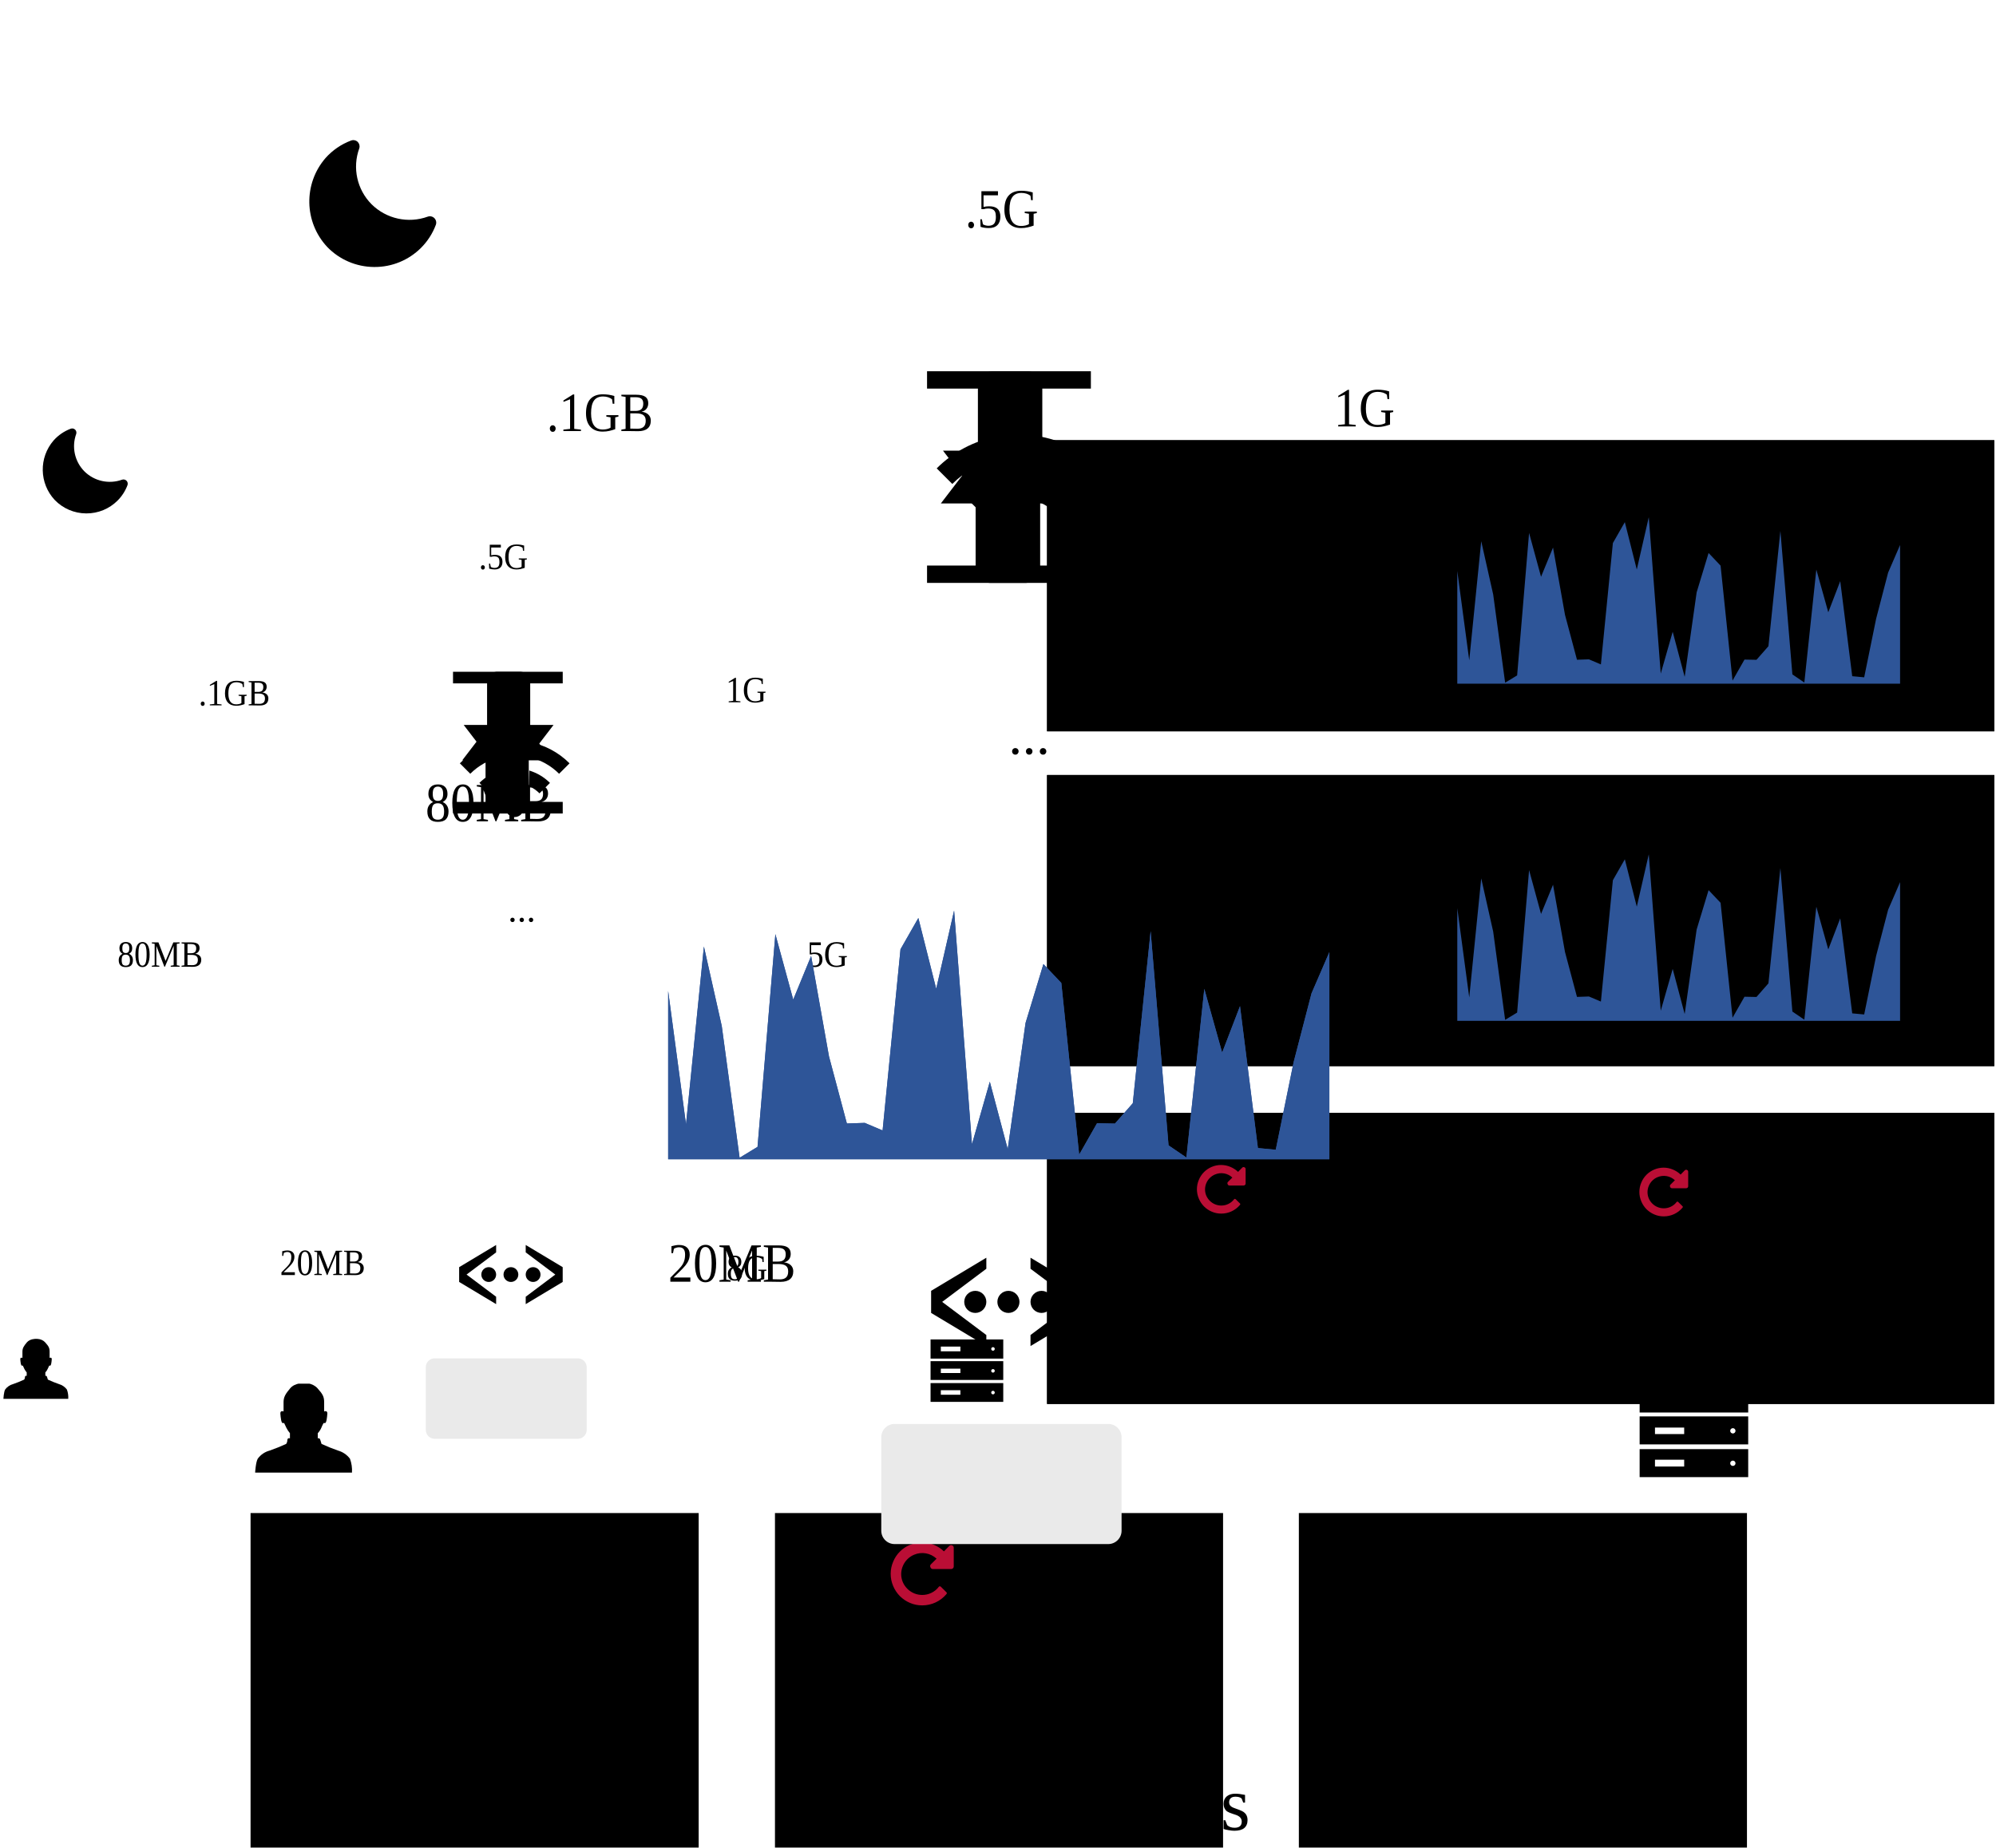
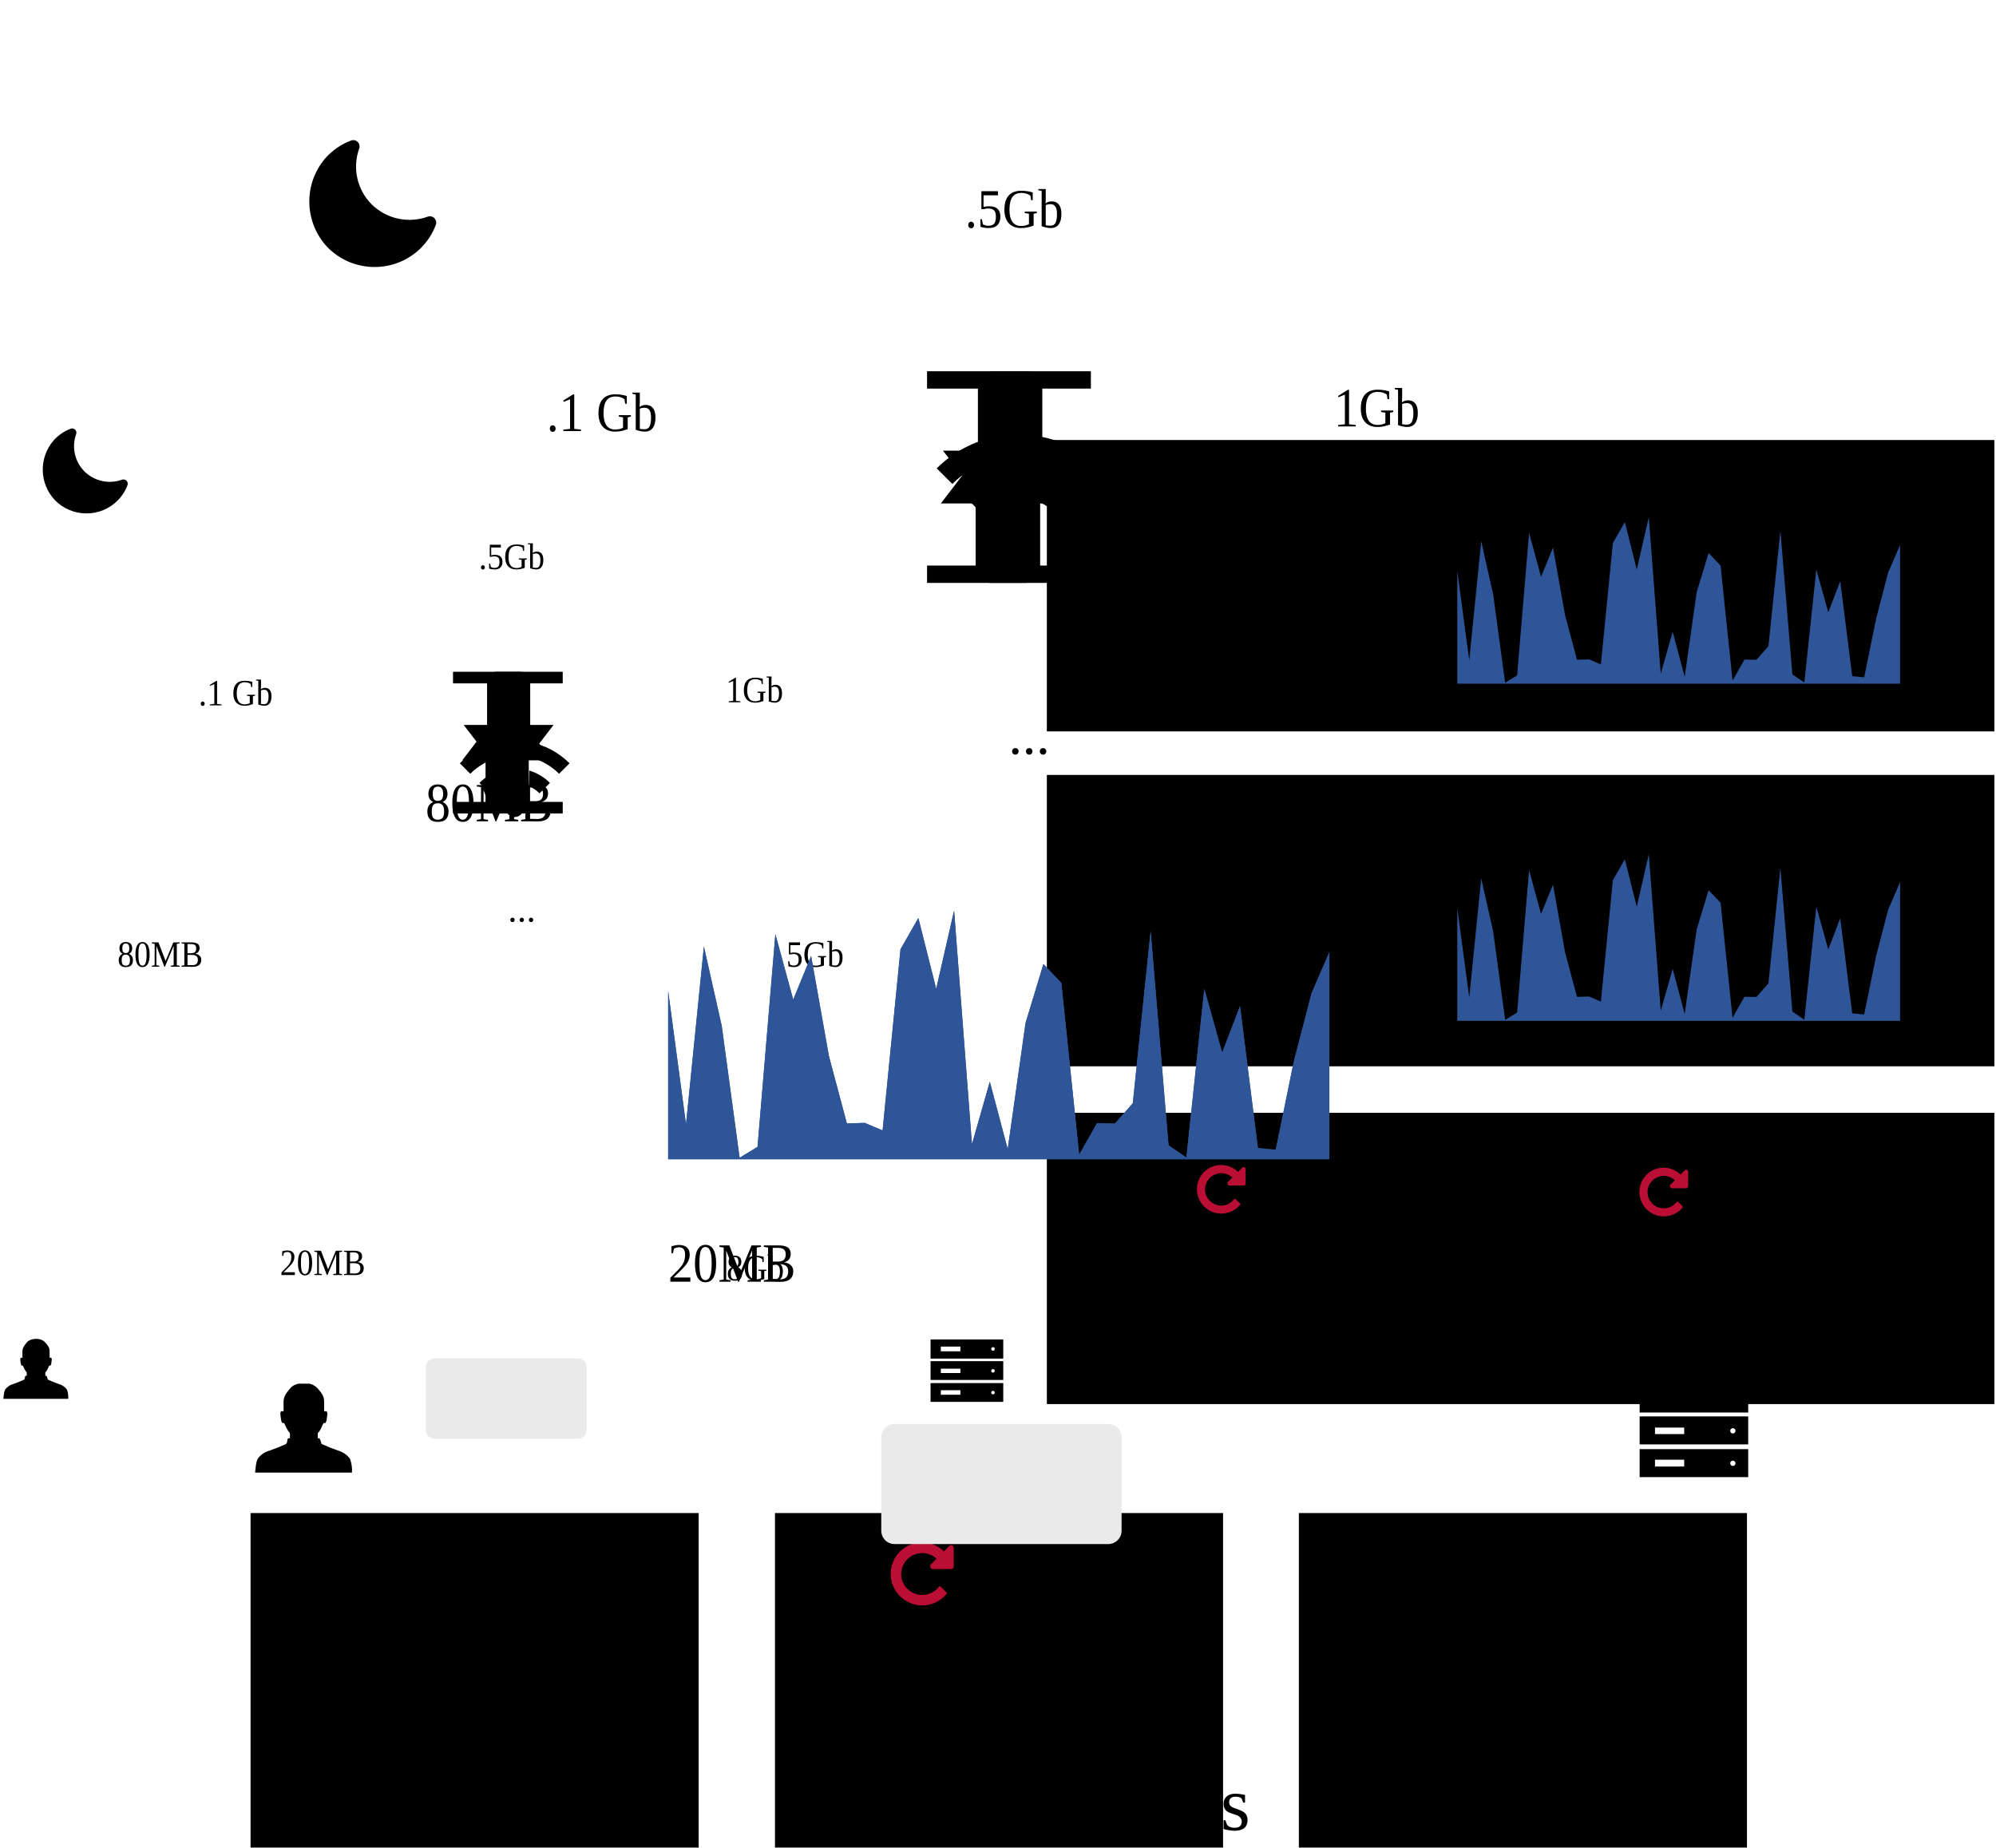
<svg xmlns="http://www.w3.org/2000/svg" xmlns:xlink="http://www.w3.org/1999/xlink" version="1.1" id="OpenSpeedtest" class="openSpeedtestApp">
  <symbol id="mainGaugebg" viewBox="0 0 295.93 270.18">
    <path fill="none" d="M64.32,256.41a137,137,0,1,1,192.09-24.8l-.07.09a134.45,134.45,0,0,1-24.71,24.71" />
  </symbol>
  <symbol id="mainGaugeBlue" viewBox="0 0 295.93 270.18">
    <path fill="none" d="M64.32,256.41a137,137,0,1,1,192.09-24.8l-.07.09a134.45,134.45,0,0,1-24.71,24.71" />
  </symbol>
  <symbol id="mainGaugeWhite" viewBox="0 0 295.93 270.18">
    <path fill="none" d="M64.32,256.41a137,137,0,1,1,192.09-24.8l-.07.09a134.45,134.45,0,0,1-24.71,24.71" />
  </symbol>
  <symbol id="oDoMeter" viewBox="0 0 295.93 270.18">
    <text transform="translate(76.34 264.28) scale(0.9 1)">20MB</text>
    <text transform="translate(23.81 164.6) scale(0.9 1)">80MB</text>
-     <text transform="translate(50.01 80.11) scale(0.9 1)">.1GB</text>
-     <text transform="translate(140.58 36.04) scale(0.9 1)">.5G</text>
-     <text transform="translate(220.43 79.11) scale(0.9 1)">1G</text>
-     <text transform="translate(246.71 164.6) scale(0.9 1)">5G</text>
-     <text id="oDoTopSpeed" class="oDoTop-Speed" transform="translate(220.71 265.99) scale(0.9 1)">8G</text>
+     <text transform="translate(50.01 80.11) scale(0.9 1)">.1 Gb</text>
+     <text transform="translate(140.58 36.04) scale(0.9 1)">.5Gb</text>
+     <text transform="translate(220.43 79.11) scale(0.9 1)">1Gb</text>
+     <text transform="translate(240 164.6) scale(0.9 1)">5Gb</text>
+     <text id="oDoTopSpeed" class="oDoTop-Speed" transform="translate(220.71 265.99) scale(0.9 1)">8Gb</text>
    <text id="oDoLiveSpeed" class="oDoLive-Speed" transform="translate(150 150) scale(1 1)">...</text>
    <text id="oDoLiveStatus" class="oDoLive-Status" transform="translate(151 170) scale(1 1)" />
  </symbol>
  <symbol id="progressBar" viewBox="0 0 293.53 18.38">
    <defs>
      <symbol id="personLeft" class="uiBg" viewBox="0 0 33.46 30.9">
        <path d="M32.7,4.8a7.81,7.81,0,0,1-4.1,2.8,61.42,61.42,0,0,0-5.7,2.3s-.1.3-.4,1.3-.9.6-.9.6v1.8a6.15,6.15,0,0,1,1.2,1.8,14.72,14.72,0,0,0,.8,1.7h.5c.5,0,.7,1.9.8,3.2s-1.1.8-1.1.8v3.2c0,1.9-.5,2.8-2.3,4.8s-4.7,1.8-4.7,1.8-3.1.1-4.7-1.8-2.3-3-2.3-4.8V21.1s-1.2.5-1.1-.8.3-3.2.8-3.2H10s.3-.6.8-1.7A9.62,9.62,0,0,1,12,13.6V11.8s-.8.4-.9-.6a2.26,2.26,0,0,0-.4-1.3A61.42,61.42,0,0,0,5,7.6,7.41,7.41,0,0,1,.9,4.8C.2,3.6,0,0,0,0H33.4A11.7,11.7,0,0,1,32.7,4.8Z" />
      </symbol>
      <symbol id="progressElement" class="uiBg" viewBox="0 0 409.31 10.48">
        <line id="progressbg" class="progressbg" x1="5" y1="5" x2="405" y2="5" />
      </symbol>
      <symbol id="doc" class="uiBg" viewBox="0 0 36.8 31.6">
        <path d="M0,31.6V21.9H36.8v9.7Zm15.1-6H5.2V28h9.9Zm16.5.3a.9.9,0,1,0,.9.9A.9.9,0,0,0,31.6,25.9Z" />
        <path d="M0,20.6V11.1H36.8v9.5Zm15.1-6H5.2v2.2h9.9Zm16.5.2a.9.9,0,1,0,.9.9A.9.9,0,0,0,31.6,14.8Z" />
        <path d="M0,9.5V0H36.8V9.5ZM15.1,3.6H5.2V5.9h9.9Zm16.5.2a.9.9,0,1,0,.9.9A.9.9,0,0,0,31.6,3.8Z" />
      </symbol>
    </defs>
    <g id="Progress">
      <g>
        <use width="33.46" height="30.9" transform="matrix(0.57, 0, 0, -0.57, 0, 17.49)" xlink:href="#personLeft" />
        <use width="409.31" height="10.48" transform="matrix(0.57, 0, 0, -0.57, 28.35, 13.39)" xlink:href="#progressElement" />
        <use width="36.8" height="31.6" transform="matrix(0.58, 0, 0, -0.58, 272.2, 18.38)" xlink:href="#doc" />
      </g>
    </g>
  </symbol>
  <symbol id="upSymbol" viewBox="0 0 32.21 41.62">
    <g>
      <path d="M2.71,26H9.55V38.55a2.93,2.93,0,0,0,2.78,3.07h7.13a2.94,2.94,0,0,0,2.78-3.07V26h6.84L15.89,8.8Z" />
      <rect width="32.21" height="3.41" />
    </g>
  </symbol>
  <symbol id="downSymbol" viewBox="0 0 32.21 41.62">
    <g>
      <path d="M29.51,15.62H22.66V3.08A2.94,2.94,0,0,0,19.88,0H12.76A2.94,2.94,0,0,0,10,3.08V15.62H3.14l13.18,17.2Z" />
      <rect y="38.21" width="32.21" height="3.41" />
    </g>
  </symbol>
  <symbol id="resultCard" viewBox="0 0 278.13 85.49">
    <g>
      <rect width="278.13" height="85.49" />
    </g>
  </symbol>
  <symbol id="resultCardMob" viewBox="0 0 88.1 65.79">
    <g>
      <rect width="88.1" height="65.79" />
    </g>
  </symbol>
  <symbol id="downloadRc1" viewBox="0 0 66.93 13.85">
    <g>
      <text transform="translate(0 10.52)" class="rtext">DOWNLOAD</text>
    </g>
  </symbol>
  <symbol id="uploadRc2" viewBox="0 0 46.73 13.85">
    <g>
      <text transform="translate(0 10.52)" class="rtext">UPLOAD</text>
    </g>
  </symbol>
  <symbol id="pingSymbol" viewBox="0 0 14.28 14.28">
    <g>
      <path d="M13.92.64a.55.55,0,0,0-.65.13L12.06,2A7.21,7.21,0,0,0,9.79.52a7,7,0,0,0-5.42,0,7,7,0,0,0-3.8,3.8,7,7,0,0,0,0,5.54,7.23,7.23,0,0,0,1.52,2.28,7.25,7.25,0,0,0,2.28,1.53,6.89,6.89,0,0,0,2.77.56,7.12,7.12,0,0,0,5.5-2.57.31.31,0,0,0,.07-.21.23.23,0,0,0-.09-.19L11.35,10a.36.36,0,0,0-.24-.09.27.27,0,0,0-.21.11,4.61,4.61,0,0,1-1.67,1.37,4.68,4.68,0,0,1-2.09.48,4.75,4.75,0,0,1-3.36-1.39A4.84,4.84,0,0,1,2.76,9a4.68,4.68,0,0,1-.38-1.85A4.63,4.63,0,0,1,2.76,5.3,4.74,4.74,0,0,1,5.3,2.76a4.72,4.72,0,0,1,5.09.9L9.1,4.94A.54.54,0,0,0,9,5.58.56.56,0,0,0,9.52,6h4.17a.61.61,0,0,0,.42-.17.57.57,0,0,0,.17-.42V1.19a.56.56,0,0,0-.36-.55Z" style="fill: #ba0e35" />
    </g>
  </symbol>
  <symbol id="pingRc3" viewBox="0 0 28.43 13.85">
    <g>
      <text transform="translate(0 10.52)" class="rtext">PING</text>
    </g>
  </symbol>
  <symbol id="jitterRc3" viewBox="0 0 39.95 13.85">
    <text class="rtext" transform="translate(0 9.64)">JITTER</text>
  </symbol>
  <symbol id="downResultC1" viewBox="0 0 53.35 39.8">
    <text id="downResult" transform="translate(0 20.07)" class="rtextnum">---</text>
    <text x="0" y="35" class="rtextmbms">Gbps</text>
  </symbol>
  <symbol id="upResultC2" viewBox="0 0 53.35 39.8">
    <text id="upRestxt" transform="translate(0 20.07)" class="rtextnum">---</text>
    <text x="0" y="36.09" class="rtextmbms">Gbps</text>
  </symbol>
  <symbol id="pingResultC3" viewBox="0 0 40.01 39.79">
    <text transform="translate(0 20.07)" id="pingResult" class="rtextnum">--</text>
    <text x="0" y="35" class="rtextmbms">ms</text>
  </symbol>
  <symbol id="jitterResultC3" viewBox="0 0 21.99 39.79">
    <text id="jitterDesk" transform="translate(2.33 20.07)" class="rtextnum">--</text>
    <text x="2" y="35" xml:space="preserve" class="rtextmbms">ms</text>
  </symbol>
  <symbol style="fill: #2e5598" id="graphc1" viewBox="0 0 200 100">
    <polygon points="0,50 0.00,16.91 3.51,43.13 7.03,8.17 10.54,23.80 14.05,49.71 17.57,47.57 21.08,5.73 24.59,18.61 28.11,10.03 31.62,29.77 35.14,42.97 38.65,42.85 42.16,44.34 45.68,8.71 49.19,2.56 52.70,16.48 56.22,1.10 59.73,47.04 63.24,34.75 66.76,48.00 70.27,23.19 73.78,11.62 77.30,15.34 80.81,49.09 84.32,42.92 87.84,42.99 91.35,38.99 94.86,5.15 98.38,47.27 101.89,49.66 105.41,16.49 108.92,29.03 112.43,19.89 115.95,47.80 119.46,48.13 122.97,30.92 126.49,17.38 130.00,9.27 130,50" class="line" />
  </symbol>
  <symbol style="fill: #2e5598" id="graphc2" viewBox="0 0 200 100">
    <polygon points="0,50 0.00,16.91 3.51,43.13 7.03,8.17 10.54,23.80 14.05,49.71 17.57,47.57 21.08,5.73 24.59,18.61 28.11,10.03 31.62,29.77 35.14,42.97 38.65,42.85 42.16,44.34 45.68,8.71 49.19,2.56 52.70,16.48 56.22,1.10 59.73,47.04 63.24,34.75 66.76,48.00 70.27,23.19 73.78,11.62 77.30,15.34 80.81,49.09 84.32,42.92 87.84,42.99 91.35,38.99 94.86,5.15 98.38,47.27 101.89,49.66 105.41,16.49 108.92,29.03 112.43,19.89 115.95,47.80 119.46,48.13 122.97,30.92 126.49,17.38 130.00,9.27 130,50" class="line2" />
  </symbol>
  <symbol id="jitterMob" viewBox="0 0 58.1 35.77">
    <text id="pingMobres" transform="translate(11.07 18.05)" class="rtextnum">--</text>
    <text x="-8" y="33.46" class="rtextmbms">Jitter</text>
    <text id="JitterResultMon" x="17" y="33.46" class="jitter-Mob">--</text>
    <text id="JitterResultms" x="36" y="33.46" class="rtextmbms">ms</text>
  </symbol>
-   <symbol id="settings" viewBox="0 0 100 125">
-     <rect fill="transparent" x="0" y="25" width="100" height="50" />
-     <path d="M36.43,29.64,9.29,50,36.43,70.36v6.78L2.5,56.79V43.21L36.43,22.86Z" />
-     <path d="M63.57,70.36,90.71,50,63.57,29.64V22.86L97.5,43.21V56.79L63.57,77.14Z" />
-     <circle cx="29.64" cy="50" r="6.79" />
-     <circle cx="50" cy="50" r="6.79" />
-     <circle cx="70.36" cy="50" r="6.79" />
-   </symbol>
  <symbol id="playButton" style="fill: #eaeaea" viewBox="0 0 191.255 191.255">
    <rect width="180" height="90" rx="10" ry="10" class="startButton" />
    <text class="buttonTxt" x="90" y="60">Start</text>
  </symbol>
  <symbol id="introProgress" viewBox="0 0 409.31 10.48">
    <line x1="5" y1="5" x2="405" y2="5" />
  </symbol>
  <symbol id="ConnectError" viewBox="0 0 489.6 489.6">
    <a target="_blank" href="https://openspeedtest.com/FAQ.php?ref=NetworkError">
      <g>
        <g>
          <path d="M179.6,235.6c-33.7,10.3-65.5,28.5-92.2,55.1l46.6,46.6c13.9-13.9,30.1-24.8,47.6-32.5L179.6,235.6z" />
          <path d="M175.8,109C111.3,122,49.9,153.4,0,203.3l46.6,46.6c37.5-37.5,83.1-61.9,131.2-73.7L175.8,109z" />
          <path d="M313.8,109l-2,67.3c48.1,11.8,93.7,36.2,131.2,73.7l46.6-46.6C439.8,153.4,378.3,122,313.8,109z" />
          <path d="M307.9,304.8c17.5,7.7,33.7,18.6,47.7,32.6l46.6-46.6c-26.6-26.6-58.5-44.9-92.2-55.2L307.9,304.8z" />
        </g>
        <circle cx="244.8" cy="403.2" r="40" />
        <g>
          <path d="M260.6,330.4h-31.7c-8.3,0-15.1-6.6-15.3-14.9L206,62.2c-0.3-8.6,6.7-15.8,15.3-15.8h47c8.6,0,15.6,7.1,15.3,15.8                  l-7.7,253.3C275.7,323.8,268.9,330.4,260.6,330.4z" />
        </g>
      </g>
    </a>
  </symbol>
  <symbol id="dark" viewBox="0 0 1024 1024">
    <path d="M524.8 938.667h-4.267a439.893 439.893 0 0 1-313.173-134.4 446.293 446.293 0 0 1-11.093-597.333 432.213 432.213 0 0 1 170.667-116.907 42.667 42.667 0 0 1 45.227 9.387 42.667 42.667 0 0 1 10.24 42.667 358.4 358.4 0 0 0 82.773 375.893 361.387 361.387 0 0 0 376.747 82.773 42.667 42.667 0 0 1 54.187 55.04A433.493 433.493 0 0 1 836.267 810.667a438.613 438.613 0 0 1-311.467 128z" />
  </symbol>
  <a id="resultsData">
    <svg class="Desktop" viewBox="0 0 586 346">
      <g id="UI-Desk">
        <use id="mainGaugebg-Desk" class="main-Gaugebg" xlink:href="#mainGaugebg" x="10.28" y="36.11" width="273.94" height="245.39" />
        <use id="mainGaugeBlue-Desk" class="main-GaugeBlue" xlink:href="#mainGaugeBlue" x="10.28" y="36.11" width="273.94" height="245.39" />
        <use id="mainGaugeWhite-Desk" class="main-GaugeWhite" xlink:href="#mainGaugeWhite" x="10.28" y="36.11" width="273.94" height="245.39" />
        <use xlink:href="#resultCard" class="Cards" x="307.4" y="31" width="278.1" height="85.5">
						</use>
        <use xlink:href="#resultCard" class="Cards" x="307.4" y="129.3" width="278.1" height="85.5">
						</use>
        <use xlink:href="#resultCard" class="Cards" x="307.4" y="228.5" width="278.1" height="85.5">
						</use>
        <use id="downSymbolDesk" xlink:href="#downSymbol" class="Desktop" x="133" y="99" width="32.21" height="41.62" />
        <use id="upSymbolDesk" xlink:href="#upSymbol" class="Desktop" x="133" y="99" width="32.21" height="41.62" />
        <use id="ConnectErrorDesk" xlink:href="#ConnectError" class="ConnectError" x="135" y="107.8" width="32.21" height="41.62" />
        <use class="oDo-Meter" xlink:href="#oDoMeter" x="10.28" y="36.11" width="273.94" height="245.39" />
        <use xlink:href="#progressBar" x="1" y="295" width="293.53" height="18.38" />
        <use id="progressStatus-Desk" class="intro-Progress" xlink:href="#introProgress" x="29" y="295" width="234" height="21" />
        <use xlink:href="#downloadRc1" x="335.05" y="50.28" width="67" height="16">
						</use>
        <use xlink:href="#uploadRc2" x="345.33" y="145.2" width="47" height="16">
						</use>
        <use xlink:href="#pingSymbol" x="351.4" y="243.8" width="14.3" height="14.4" />
        <use xlink:href="#pingSymbol" x="481.3" y="244.6" width="14.33" height="14.4" />
        <use xlink:href="#pingRc3" x="367.01" y="244.68" width="28" height="16">
						</use>
        <use xlink:href="#jitterRc3" x="495.61" y="246.3" width="39.95" height="13.85">
						</use>
        <use xlink:href="#upSymbol" class="Symbol" x="329" y="146.5" width="11.8" height="13.9" />
        <use xlink:href="#downSymbol" class="Symbol" x="318.7" y="51.9" width="11.8" height="13.8" />
        <use xlink:href="#graphc2" x="427.84" y="134" width="200" height="135">
						</use>
        <use xlink:href="#graphc1" x="427.84" y="35" width="200" height="135">
						</use>
        <use xlink:href="#downResultC1" x="298" y="67.21" width="200" height="45.1">
						</use>
        <use xlink:href="#upResultC2" x="298" y="162.13" width="200" height="45.1">
						</use>
        <use xlink:href="#pingResultC3" x="303.73" y="261.55" width="200" height="45.1">
						</use>
        <use xlink:href="#jitterResultC3" x="420.04" y="262.17" width="200" height="45.1">
						</use>
      </g>
      <g id="intro-Desk">
        <use id="logo-Desk" xlink:href="#logo" x="35" y="140" width="222.8" height="50.22" />
        <use id="deskStart" class="deskStart" xlink:href="#mainGaugebg" x="10.28" y="36.11" width="273.94" height="245.39" />
        <use xlink:href="#resultCard" class="Cards" x="307.4" y="31" width="278.1" height="85.5" />
        <use xlink:href="#resultCard" class="Cards" x="307.4" y="228.5" width="278.1" height="85.5" />
        <use xlink:href="#resultCard" class="Cards" x="307.4" y="129.3" width="278.1" height="85.5" />
        <use xlink:href="#downloadRc1" x="335.05" y="50.28" width="67" height="16">
						</use>
        <use xlink:href="#uploadRc2" x="345.33" y="145.2" width="47" height="16">
						</use>
        <use xlink:href="#pingSymbol" x="351.4" y="243.8" width="14.3" height="14.4" />
        <use xlink:href="#pingSymbol" x="481.3" y="244.6" width="14.33" height="14.4" />
        <use xlink:href="#pingRc3" x="367.01" y="244.68" width="28" height="16">
						</use>
        <use xlink:href="#jitterRc3" x="495.61" y="246.3" width="39.95" height="13.85">
						</use>
        <use xlink:href="#upSymbol" class="Symbol" x="329" y="146.5" width="11.8" height="13.9" />
        <use xlink:href="#downSymbol" class="Symbol" x="318.7" y="51.9" width="11.8" height="13.8" />
        <use xlink:href="#graphc2" x="427.84" y="134" width="200" height="135">
						</use>
        <use xlink:href="#graphc1" x="427.84" y="35" width="200" height="135">
						</use>
        <use xlink:href="#downResultC1" x="298" y="67.21" width="200" height="45.1">
						</use>
        <use xlink:href="#upResultC2" x="298" y="162.13" width="200" height="45.1">
						</use>
        <use xlink:href="#pingResultC3" x="303.73" y="261.55" width="200" height="45.1">
						</use>
        <use xlink:href="#jitterResultC3" x="420.04" y="262.17" width="200" height="45.1">
						</use>
        <use id="nightmode" class="darkmode" xlink:href="#dark" x="10" y="25" width="30" height="30" />
        <use id="daymode" class="darkmode" xlink:href="#light" x="10" y="25" width="30" height="30" />
        <use id="startButtonDesk" class="startButton" xlink:href="#playButton" x="125" y="300.6" width="50.2" height="50.2">
						</use>
        <use id="settingsDesk" class="Startsettings" xlink:href="#settings" x="100" y="260" width="100" height="40">
						</use>
        <use class="Desktop" id="ipDesk" xlink:href="#YourIP" x="7" y="70" />
      </g>
    </svg>
    <svg class="Mobile" viewBox="0 0 295.9 363.3">
      <g id="UI-Mob">
        <use id="mainGaugebg-Mob" class="main-Gaugebg" xlink:href="#mainGaugebg" x="11.18" y="12" width="273.94" height="245.39" />
        <use id="mainGaugeBlue-Mob" class="main-GaugeBlue" xlink:href="#mainGaugeBlue" x="11.18" y="12" width="273.94" height="245.39" />
        <use id="mainGaugeWhite-Mob" class="main-GaugeWhite" xlink:href="#mainGaugeWhite" x="11.18" y="12" width="273.94" height="245.39" />
        <use xlink:href="#resultCardMob" class="Cards" x="1" y="297.52" width="88.1" height="65.8">
						</use>
        <use xlink:href="#resultCardMob" class="Cards" x="104.1" y="297.52" width="88.1" height="65.8">
						</use>
        <use xlink:href="#resultCardMob" class="Cards" x="207.1" y="297.52" width="88.1" height="65.8">
						</use>
        <use id="upSymbolMob" xlink:href="#upSymbol" class="Mobile" x="134" y="73" width="32.21" height="41.62" />
        <use id="downSymbolMob" xlink:href="#downSymbol" class="Mobile" x="134" y="73" width="32.21" height="41.62" />
        <use id="ConnectErrorMob" xlink:href="#ConnectError" class="ConnectError" x="135.9" y="74.02" width="32.21" height="41.62" />
        <use class="oDo-Meter" xlink:href="#oDoMeter" x="11.18" y="12" width="273.94" height="245.39" />
        <use xlink:href="#progressBar" x="1.9" y="272.08" width="293.53" height="18.38" />
        <use id="progressStatus-Mob" class="intro-Progress" xlink:href="#introProgress" x="29" y="272" width="234.5" height="21.5" />
        <use xlink:href="#downloadRc1" x="22.36" y="301.63" width="60" height="15">
						</use>
        <use xlink:href="#uploadRc2" x="237.51" y="301.64" width="42" height="15">
						</use>
        <use xlink:href="#pingRc3" x="143.88" y="301.72" width="26" height="15">
						</use>
        <use xlink:href="#upSymbol" class="Symbol" x="221.8" y="303.42" width="12.3" height="10.6" />
        <use xlink:href="#downSymbol" class="Symbol" x="7.7" y="303.42" width="10.6" height="12.4" />
        <use xlink:href="#pingSymbol" x="126.8" y="303.32" width="12.5" height="12.4" />
        <use id="graphMob1" xlink:href="#graphc1" x="83.1" y="160.45" width="200" height="135">
						</use>
        <use id="graphMob2" xlink:href="#graphc2" x="83.1" y="160.45" width="200" height="135">
						</use>
        <use xlink:href="#jitterMob" x="71.14" y="317.65" width="200" height="45.1">
						</use>
        <use xlink:href="#upResultC2" x="182" y="317.67" width="200" height="45.1">
						</use>
        <use xlink:href="#downResultC1" x="-25" y="317.64" width="200" height="45.1">
						</use>
      </g>
      <g id="intro-Mob">
        <use id="nightmode-Mob" class="darkmode" xlink:href="#dark" x="10" y="25" width="30" height="30" />
        <use id="daymode-Mob" class="darkmode" xlink:href="#light" x="10" y="25" width="30" height="30" />
        <use id="logo-Desk" xlink:href="#logo" x="38" y="110" width="218.8" height="50.22" />
        <use id="deskStartMob" class="deskStart" xlink:href="#mainGaugebg" x="11.18" y="12" width="273.94" height="245.39" />
        <use id="startButtonMob" class="startButton" xlink:href="#playButton" x="125" y="280" width="50.2" height="50.2">
						</use>
        <use id="settingsMob" class="Startsettings" xlink:href="#settings" x="100" y="240" width="100" height="40">
						</use>
        <use class="Mobile" id="ipMob" xlink:href="#YourIP" x="11" y="49" />
      </g>
    </svg>
  </a>
  <linearGradient id="gradient" x1="0%" y1="0%" x2="0%" y2="100%">
    <stop offset="0%" stop-color="#56c4fb" />
    <stop offset="100%" stop-color="#0baeff" />
  </linearGradient>
  <radialGradient id="RadialGradient1">
    <stop offset="0%" stop-color="#56c4fb" />
    <stop offset="100%" stop-color="#0baeff" />
  </radialGradient>
</svg>
